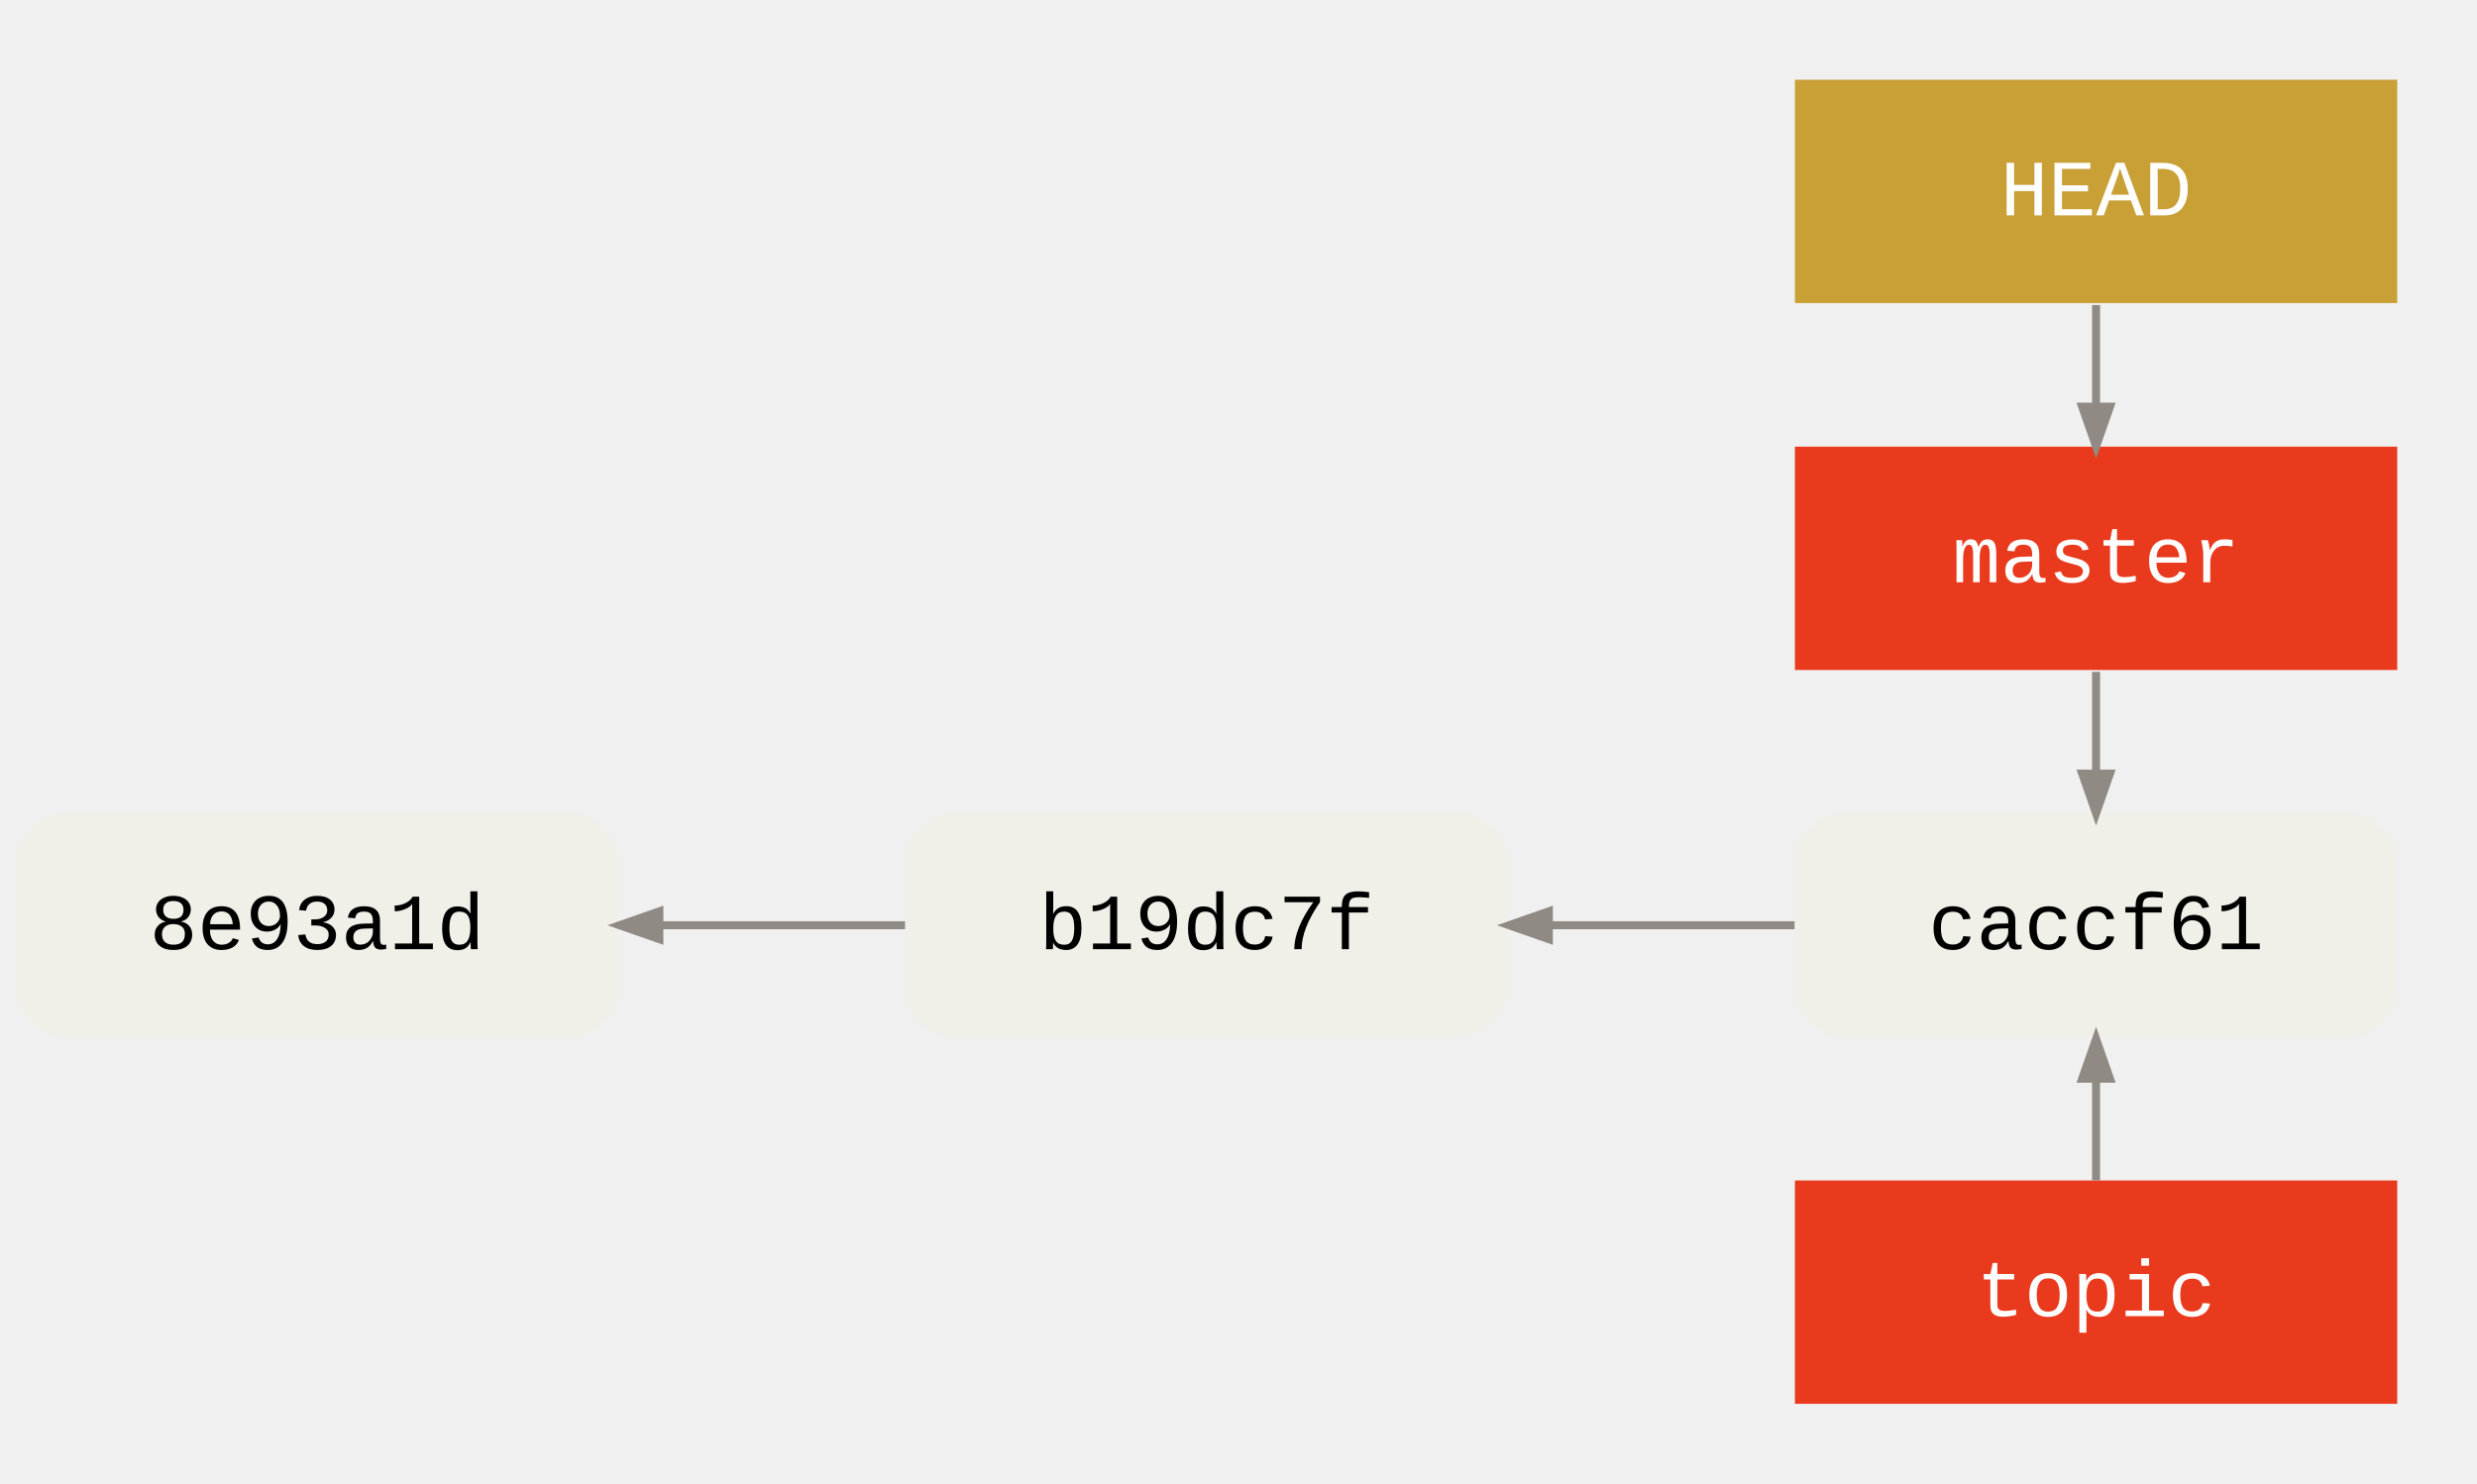
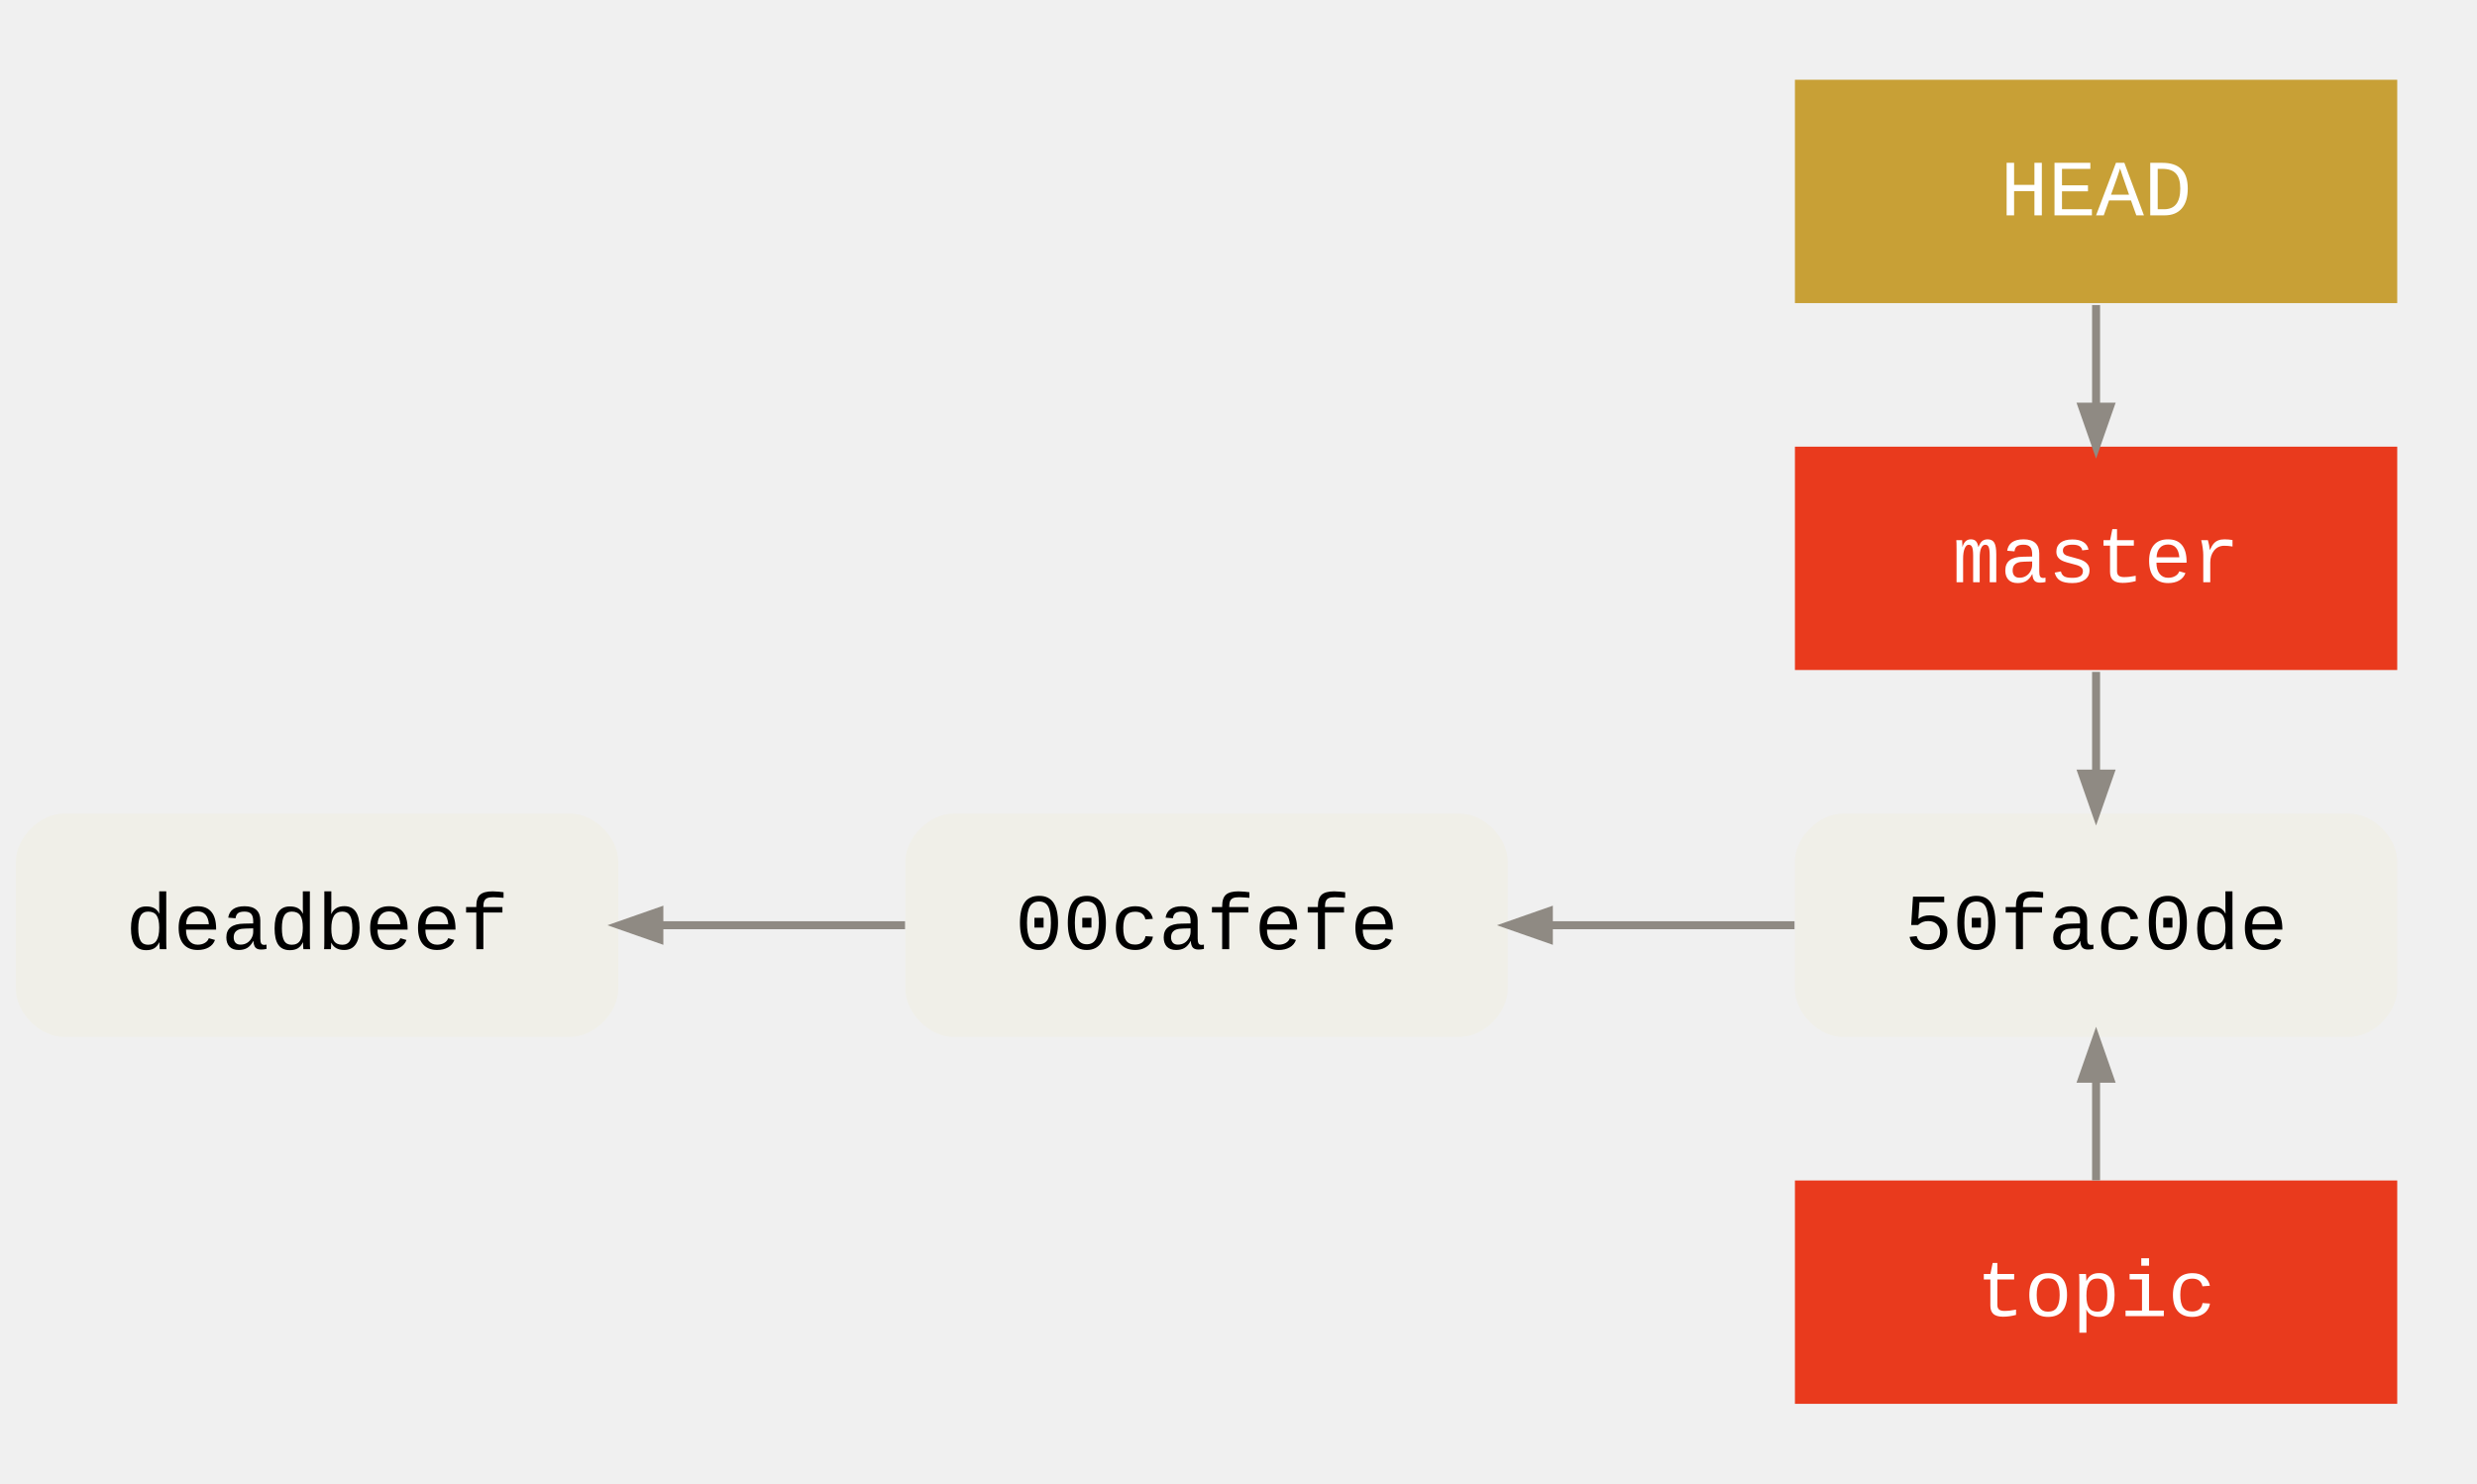
<svg xmlns="http://www.w3.org/2000/svg" width="621pt" height="372pt" viewBox="0.00 0.00 621.00 372.00">
  <g id="graph0" class="graph" transform="scale(1 1) rotate(0) translate(4 368)">
    <g id="clust1" class="cluster">
      <polygon fill="transparent" stroke="transparent" points="438,-8 438,-356 605,-356 605,-8 438,-8" />
    </g>
    <g id="node1" class="node">
      <path fill="#f0efe8" stroke="#000000" stroke-width="0" d="M139,-164C139,-164 12,-164 12,-164 6,-164 0,-158 0,-152 0,-152 0,-120 0,-120 0,-114 6,-108 12,-108 12,-108 139,-108 139,-108 145,-108 151,-114 151,-120 151,-120 151,-152 151,-152 151,-158 145,-164 139,-164" />
-       <text text-anchor="middle" x="75.5" y="-130" font-family="Menlo, Monaco, Consolas, Lucida Console, Courier New, monospace" font-size="20.00" fill="#000000">8e93a1d</text>
+       <text text-anchor="middle" x="75.5" y="-130" font-family="Menlo, Monaco, Consolas, Lucida Console, Courier New, monospace" font-size="20.00" fill="#000000">deadbeef</text>
    </g>
    <g id="node2" class="node">
      <path fill="#f0efe8" stroke="#000000" stroke-width="0" d="M362,-164C362,-164 235,-164 235,-164 229,-164 223,-158 223,-152 223,-152 223,-120 223,-120 223,-114 229,-108 235,-108 235,-108 362,-108 362,-108 368,-108 374,-114 374,-120 374,-120 374,-152 374,-152 374,-158 368,-164 362,-164" />
-       <text text-anchor="middle" x="298.5" y="-130" font-family="Menlo, Monaco, Consolas, Lucida Console, Courier New, monospace" font-size="20.00" fill="#000000">b19dc7f</text>
+       <text text-anchor="middle" x="298.5" y="-130" font-family="Menlo, Monaco, Consolas, Lucida Console, Courier New, monospace" font-size="20.00" fill="#000000">00cafefe</text>
    </g>
    <g id="edge1" class="edge">
      <path fill="none" stroke="#8f8a83" stroke-width="2" d="M161.457,-136C181.708,-136 203.146,-136 222.901,-136" />
      <polygon fill="#8f8a83" stroke="#8f8a83" stroke-width="2" points="161.309,-132.5 151.309,-136 161.309,-139.5 161.309,-132.5" />
    </g>
    <g id="node3" class="node">
      <path fill="#f0efe8" stroke="#000000" stroke-width="0" d="M585,-164C585,-164 458,-164 458,-164 452,-164 446,-158 446,-152 446,-152 446,-120 446,-120 446,-114 452,-108 458,-108 458,-108 585,-108 585,-108 591,-108 597,-114 597,-120 597,-120 597,-152 597,-152 597,-158 591,-164 585,-164" />
-       <text text-anchor="middle" x="521.5" y="-130" font-family="Menlo, Monaco, Consolas, Lucida Console, Courier New, monospace" font-size="20.00" fill="#000000">caccf61</text>
+       <text text-anchor="middle" x="521.5" y="-130" font-family="Menlo, Monaco, Consolas, Lucida Console, Courier New, monospace" font-size="20.00" fill="#000000">50fac0de</text>
    </g>
    <g id="edge2" class="edge">
      <path fill="none" stroke="#8f8a83" stroke-width="2" d="M384.457,-136C404.707,-136 426.146,-136 445.901,-136" />
      <polygon fill="#8f8a83" stroke="#8f8a83" stroke-width="2" points="384.309,-132.5 374.309,-136 384.309,-139.5 384.309,-132.5" />
    </g>
    <g id="node5" class="node">
      <polygon fill="#e93a1d" stroke="#000000" stroke-width="0" points="597,-256 446,-256 446,-200 597,-200 597,-256" />
      <text text-anchor="middle" x="521.5" y="-222" font-family="Menlo, Monaco, Consolas, Lucida Console, Courier New, monospace" font-size="20.00" fill="#ffffff">master</text>
    </g>
    <g id="edge3" class="edge">
      <path fill="none" stroke="#8f8a83" stroke-width="2" d="M521.5,-174.288C521.5,-182.697 521.5,-191.105 521.5,-199.514" />
      <polygon fill="#8f8a83" stroke="#8f8a83" stroke-width="2" points="525,-174.031 521.5,-164.031 518,-174.031 525,-174.031" />
    </g>
    <g id="node6" class="node">
      <polygon fill="#e93a1d" stroke="#000000" stroke-width="0" points="597,-72 446,-72 446,-16 597,-16 597,-72" />
      <text text-anchor="middle" x="521.5" y="-38" font-family="Menlo, Monaco, Consolas, Lucida Console, Courier New, monospace" font-size="20.00" fill="#ffffff">topic</text>
    </g>
    <g id="edge5" class="edge">
      <path fill="none" stroke="#8f8a83" stroke-width="2" d="M521.5,-97.257C521.5,-88.849 521.5,-80.44 521.5,-72.031" />
      <polygon fill="#8f8a83" stroke="#8f8a83" stroke-width="2" points="518,-97.514 521.5,-107.514 525,-97.514 518,-97.514" />
    </g>
    <g id="node4" class="node">
      <polygon fill="#c8a036" stroke="#000000" stroke-width="0" points="597,-348 446,-348 446,-292 597,-292 597,-348" />
      <text text-anchor="middle" x="521.5" y="-314" font-family="Menlo, Monaco, Consolas, Lucida Console, Courier New, monospace" font-size="20.00" fill="#ffffff">HEAD</text>
    </g>
    <g id="edge4" class="edge">
      <path fill="none" stroke="#8f8a83" stroke-width="2" d="M521.5,-266.288C521.5,-274.697 521.5,-283.105 521.5,-291.514" />
      <polygon fill="#8f8a83" stroke="#8f8a83" stroke-width="2" points="525,-266.031 521.5,-256.031 518,-266.031 525,-266.031" />
    </g>
  </g>
</svg>
